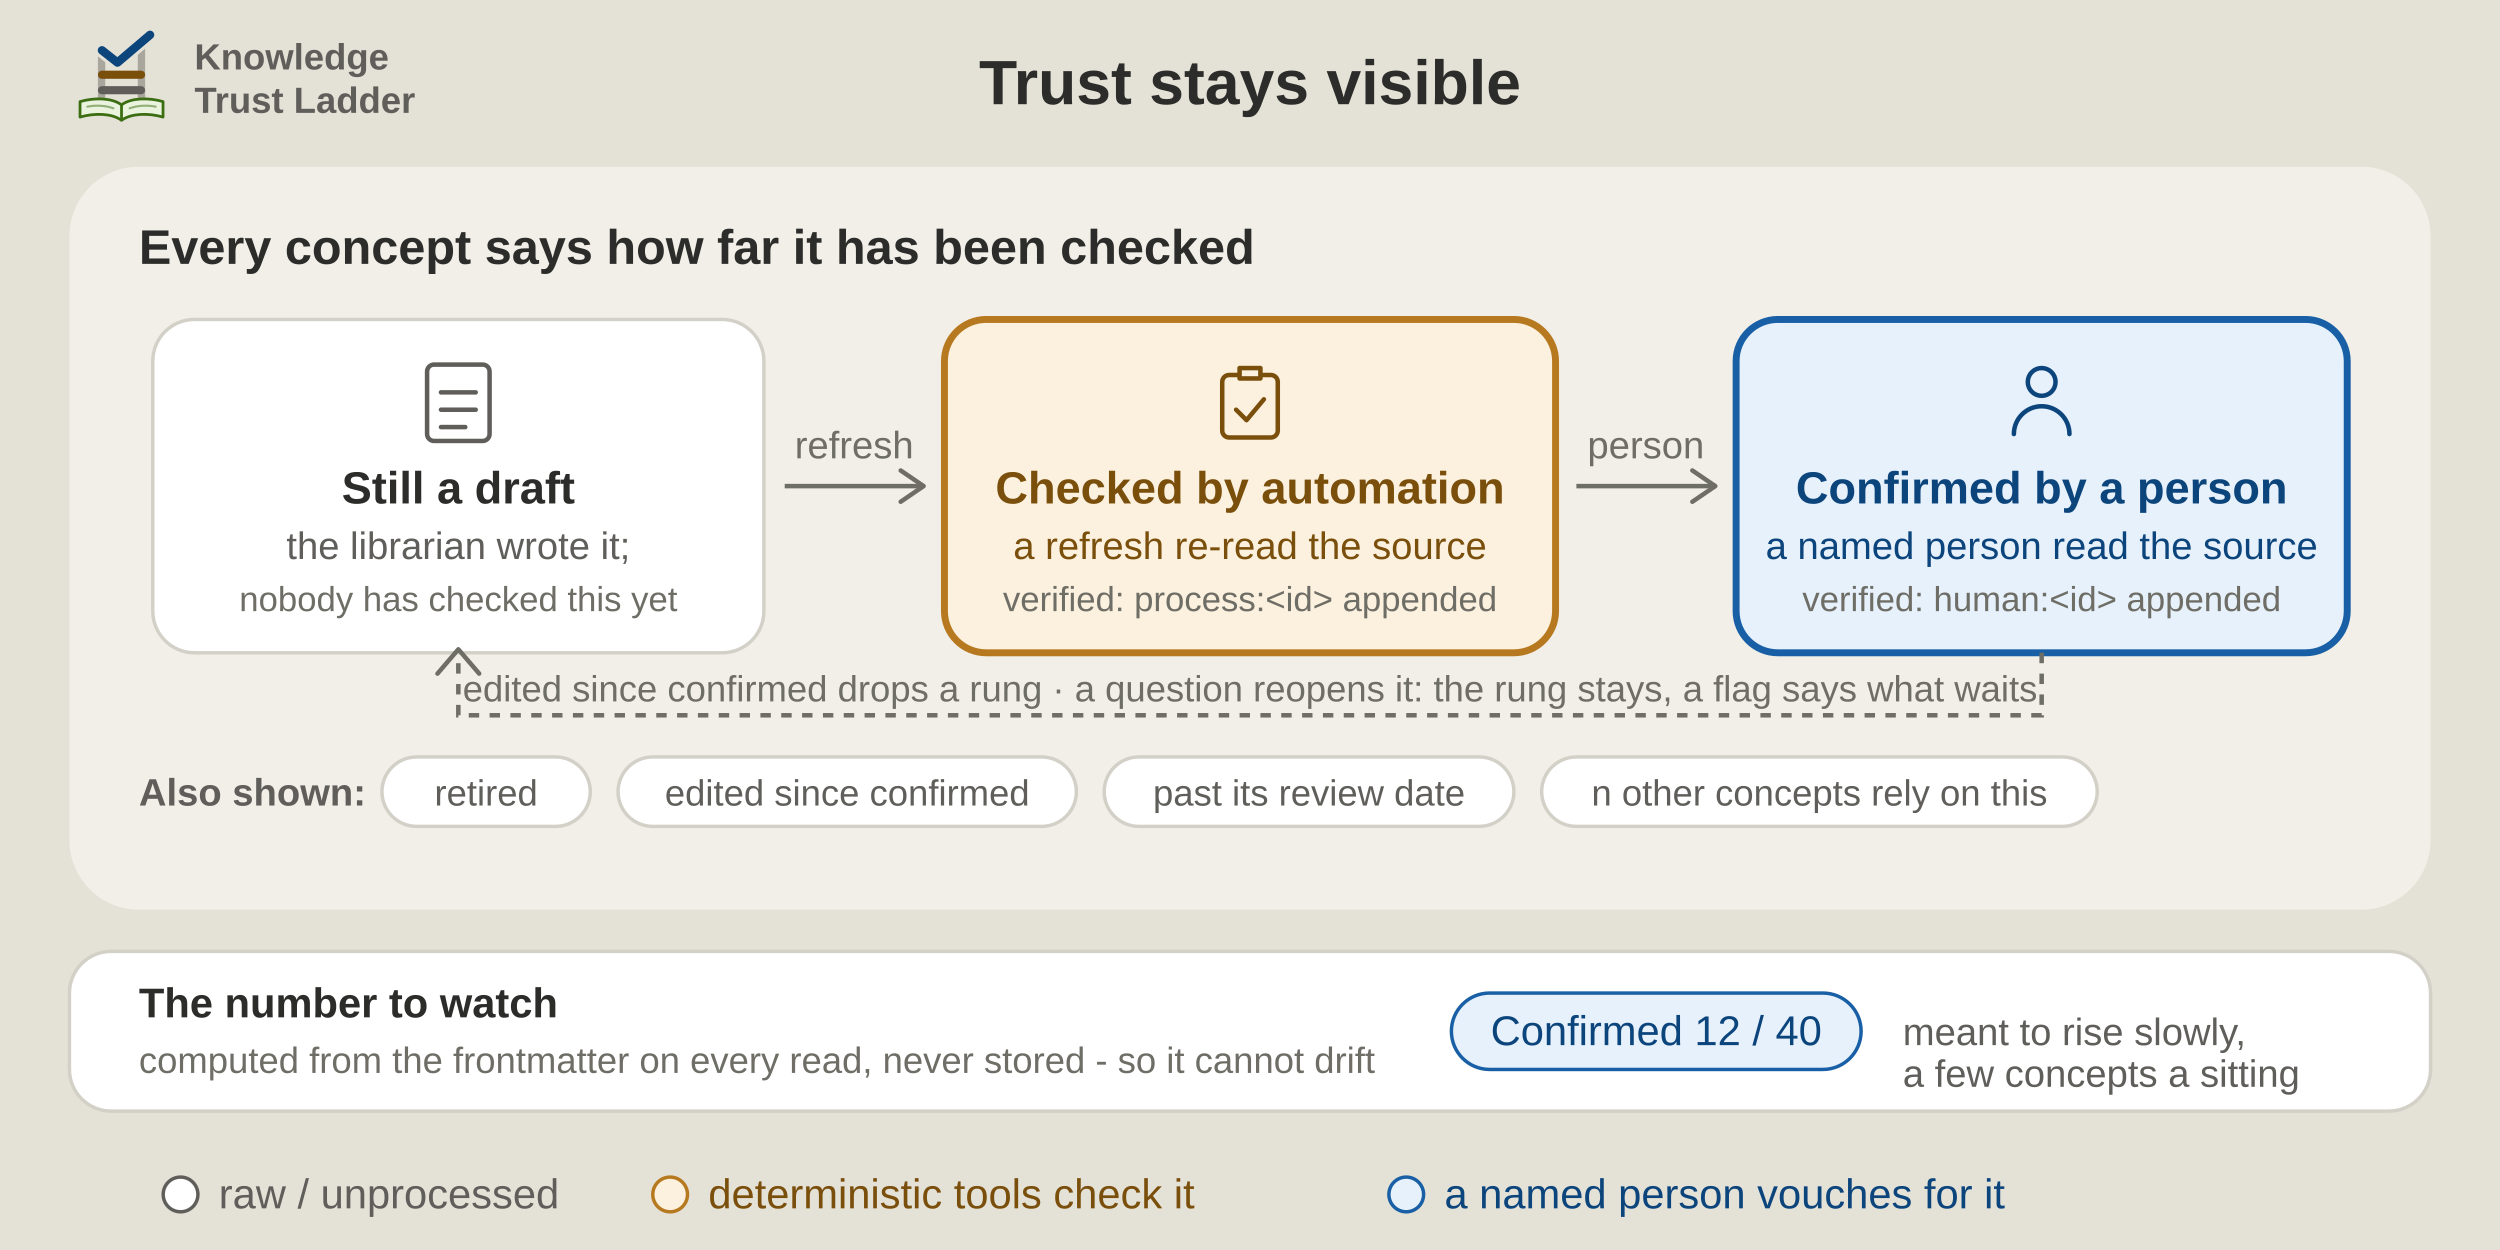
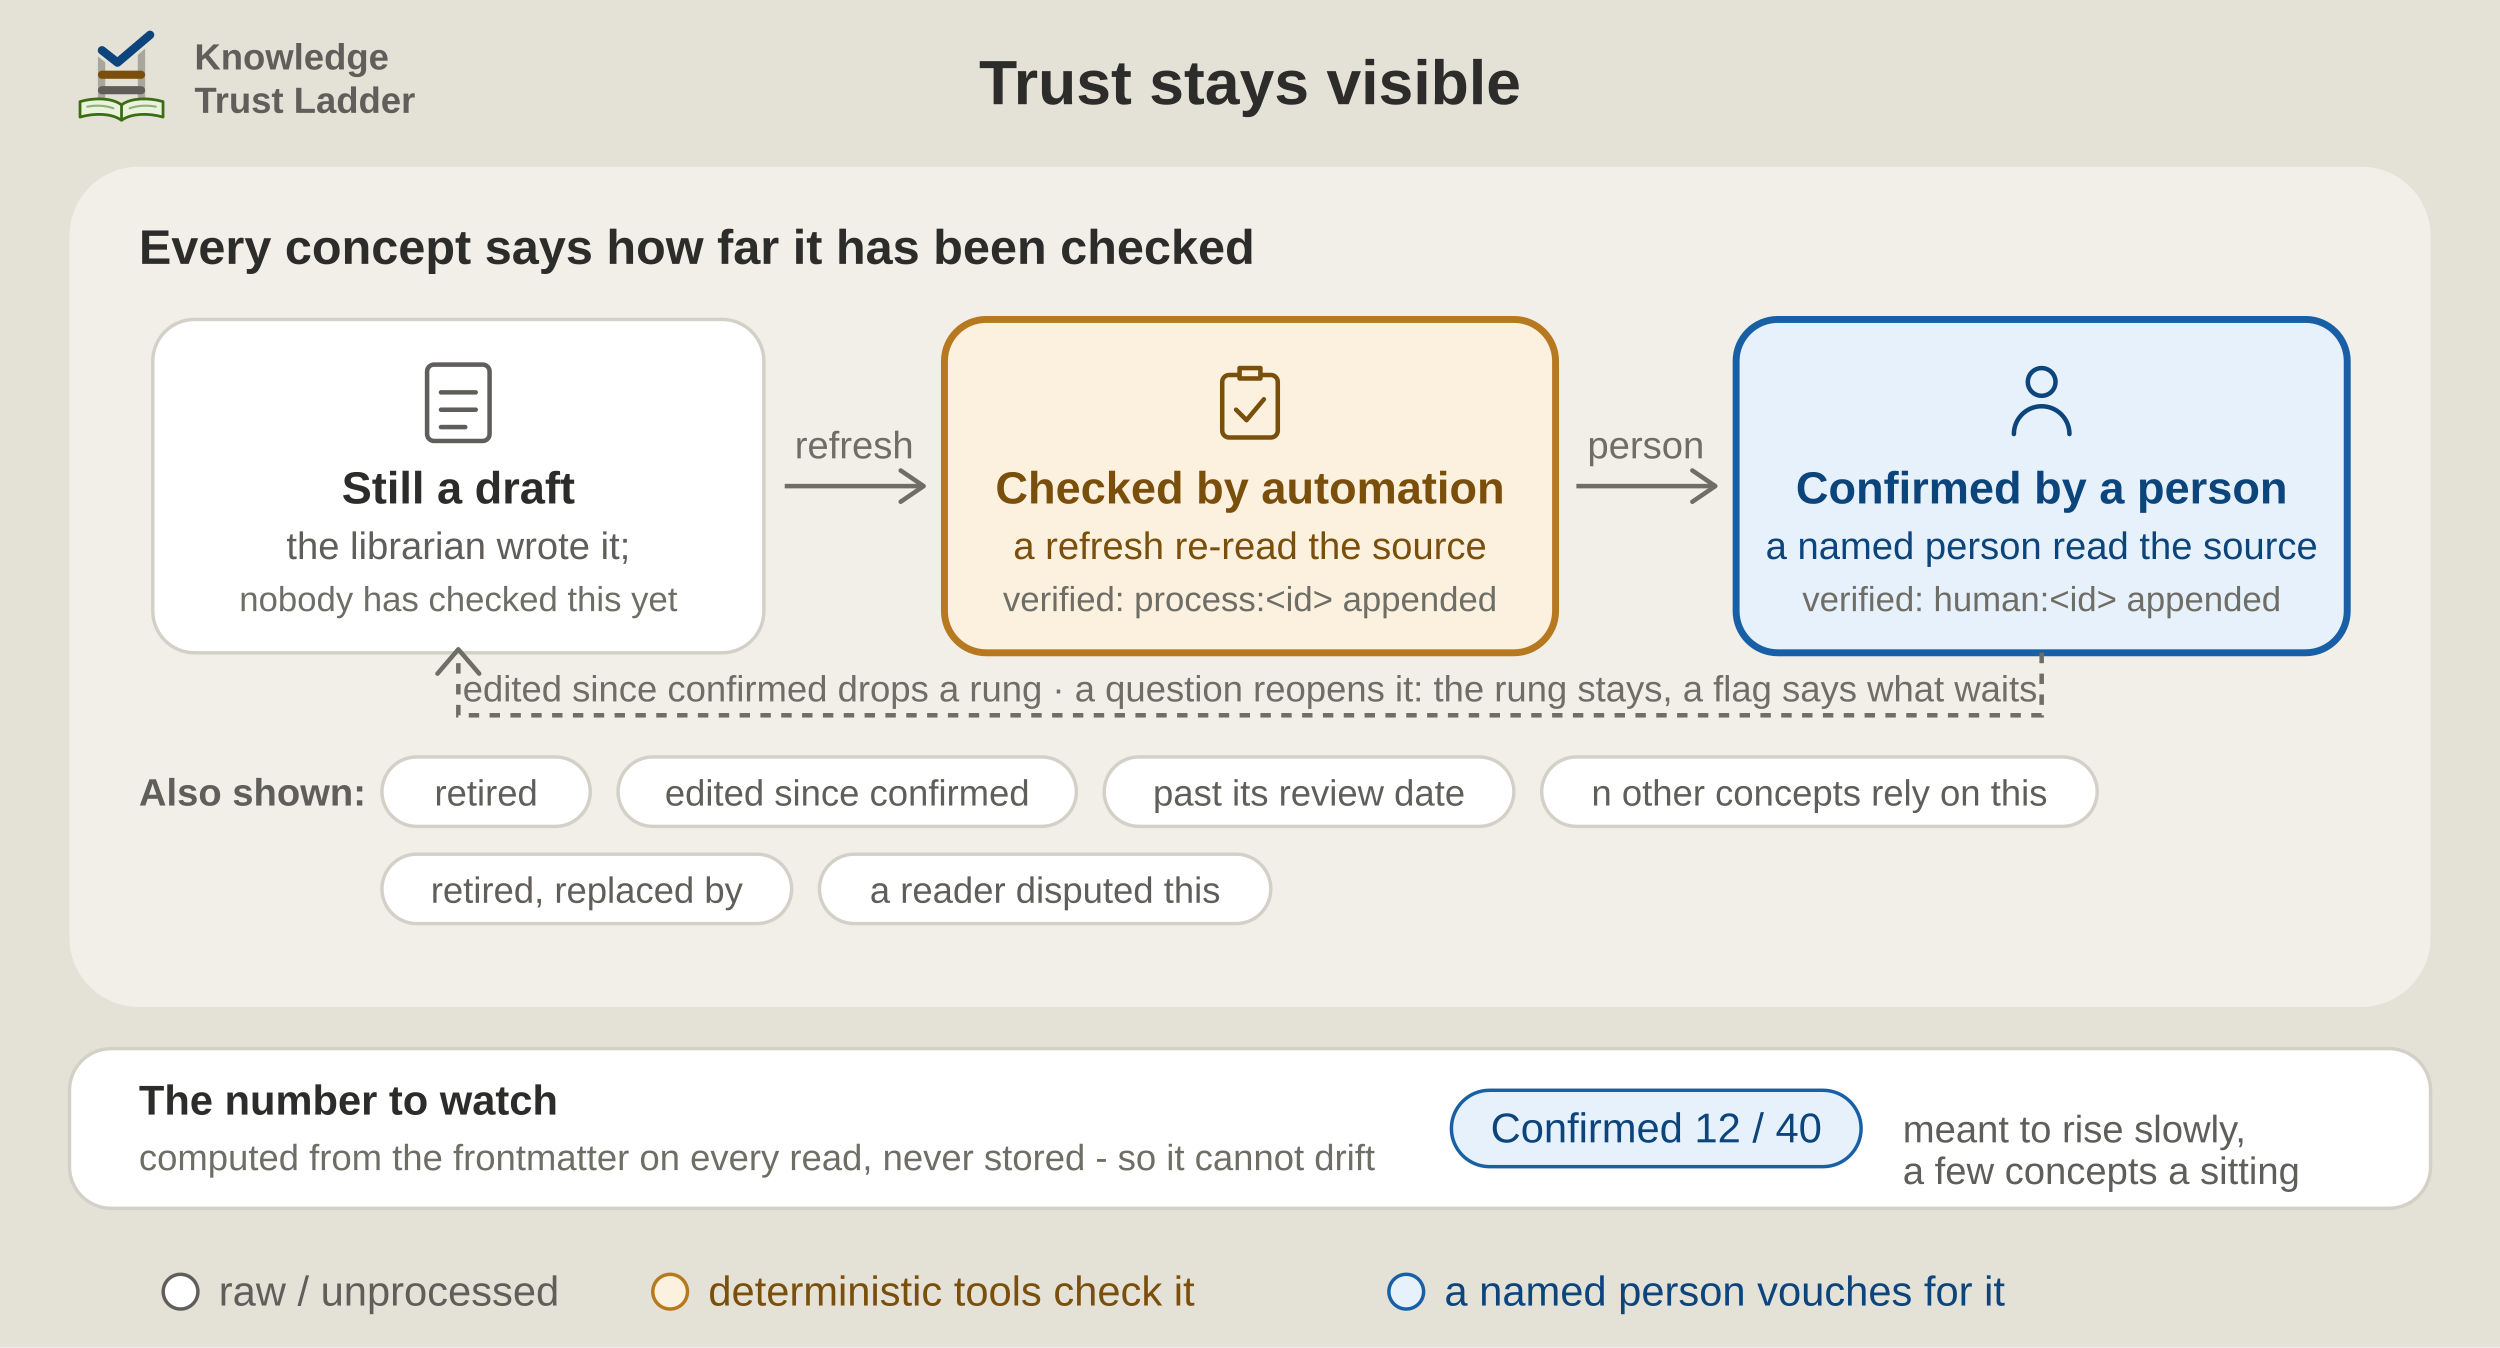
- <svg xmlns="http://www.w3.org/2000/svg" width="720" height="360" viewBox="0 0 720 360" role="img" aria-labelledby="t d">
-   <rect width="720" height="360" fill="#E4E1D7" />
+ <svg xmlns="http://www.w3.org/2000/svg" width="720" height="388" viewBox="0 0 720 388" role="img" aria-labelledby="t d">
+   <rect width="720" height="388" fill="#E4E1D7" />
  <g transform="translate(20,7) scale(0.46875)">
    <rect x="17.5" y="12" width="4.5" height="38" rx="2.25" fill="#A8A69D" />
    <rect x="42" y="12" width="4.5" height="38" rx="2.25" fill="#A8A69D" />
    <rect x="17.5" y="38" width="29" height="5" rx="2.5" fill="#5F5E5A" />
    <rect x="17.5" y="28.5" width="29" height="5" rx="2.5" fill="#7A4E0B" />
    <path d="M20 16 L29.5 23.5 L49.5 6.5" fill="none" stroke="#E4E1D7" stroke-width="9" stroke-linecap="round" stroke-linejoin="round" />
    <path d="M20 16 L29.5 23.5 L49.5 6.5" fill="none" stroke="#0C447C" stroke-width="5.2" stroke-linecap="round" stroke-linejoin="round" />
    <path d="M32 49.5 C26 45 15 45 6.5 47.5 v9.5 C15 54.5 26 54.5 32 59 C38 54.5 49 54.5 57.5 57 v-9.5 C49 45 38 45 32 49.5 z" fill="#EAF3DE" stroke="#3B6D11" stroke-width="1.7" stroke-linejoin="round" />
    <line x1="32" y1="49.5" x2="32" y2="59" stroke="#3B6D11" stroke-width="1.7" />
    <path d="M11 50.6 C16 49.6 22 49.8 27 51.6 M37 51.6 C42 49.8 48 49.6 53 50.6" fill="none" stroke="#3B6D11" stroke-opacity=".5" stroke-width="1.3" stroke-linecap="round" />
  </g>
  <text x="56" y="20" font-family="Arial, sans-serif" font-size="10.5" font-weight="700" fill="#5F5E5A">Knowledge</text>
  <text x="56" y="32.5" font-family="Arial, sans-serif" font-size="10.5" font-weight="700" fill="#5F5E5A">Trust Ladder</text>
  <text x="360.0" y="30" text-anchor="middle" font-family="Arial, sans-serif" font-size="18" font-weight="700" fill="#2C2C2A">Trust stays visible</text>
-   <rect x="20" y="48" width="680" height="214" rx="20" fill="#F1EFE8" />
+   <rect x="20" y="48" width="680" height="242" rx="20" fill="#F1EFE8" />
  <text x="40" y="76" font-family="Arial, sans-serif" font-size="14" font-weight="700" fill="#2C2C2A">Every concept says how far it has been checked</text>
  <rect x="44" y="92" width="176" height="96" rx="12" fill="#ffffff" stroke="#D3D1C7" stroke-width="1" />
  <g transform="translate(132,116)" stroke="#5F5E5A" stroke-width="1.3" fill="none" stroke-linecap="round" stroke-linejoin="round">
    <rect x="-9" y="-11" width="18" height="22" rx="2" />
    <line x1="-5" y1="-3" x2="5" y2="-3" />
    <line x1="-5" y1="2" x2="5" y2="2" />
    <line x1="-5" y1="7" x2="2" y2="7" />
  </g>
  <text x="132" y="145" text-anchor="middle" font-family="Arial, sans-serif" font-size="13" font-weight="700" fill="#2C2C2A">Still a draft</text>
  <text x="132" y="161" text-anchor="middle" font-family="Arial, sans-serif" font-size="11" fill="#5F5E5A">the librarian wrote it;</text>
  <text x="132" y="176" text-anchor="middle" font-family="Arial, sans-serif" font-size="10" fill="#6E6D66">nobody has checked this yet</text>
  <rect x="272" y="92" width="176" height="96" rx="12" fill="#FBF1DE" stroke="#B7791F" stroke-width="2" />
  <g transform="translate(360,116)" stroke="#7A4E0B" stroke-width="1.3" fill="none" stroke-linecap="round" stroke-linejoin="round">
    <rect x="-8" y="-8" width="16" height="18" rx="2" />
    <path d="M-3 -10 h6 v3 h-6 z" fill="#FBF1DE" />
    <path d="M-4 2 l3 3 l5 -6" />
  </g>
  <text x="360" y="145" text-anchor="middle" font-family="Arial, sans-serif" font-size="13" font-weight="700" fill="#7A4E0B">Checked by automation</text>
  <text x="360" y="161" text-anchor="middle" font-family="Arial, sans-serif" font-size="11" fill="#7A4E0B">a refresh re-read the source</text>
  <text x="360" y="176" text-anchor="middle" font-family="Arial, sans-serif" font-size="10" fill="#6E6D66">verified: process:&lt;id&gt; appended</text>
  <rect x="500" y="92" width="176" height="96" rx="12" fill="#E6F1FB" stroke="#185FA5" stroke-width="2" />
  <g transform="translate(588,116)" stroke="#0C447C" stroke-width="1.3" fill="none" stroke-linecap="round" stroke-linejoin="round">
    <circle cx="0" cy="-6" r="4" />
    <path d="M-8 9 a8 8 0 0 1 16 0" />
  </g>
  <text x="588" y="145" text-anchor="middle" font-family="Arial, sans-serif" font-size="13" font-weight="700" fill="#0C447C">Confirmed by a person</text>
  <text x="588" y="161" text-anchor="middle" font-family="Arial, sans-serif" font-size="11" fill="#0C447C">a named person read the source</text>
  <text x="588" y="176" text-anchor="middle" font-family="Arial, sans-serif" font-size="10" fill="#6E6D66">verified: human:&lt;id&gt; appended</text>
  <line x1="226" y1="140" x2="266" y2="140" stroke="#6E6D66" stroke-width="1.3" />
  <path d="M259.4 144.5 L266 140 L259.4 135.5" fill="none" stroke="#6E6D66" stroke-width="1.3" stroke-linecap="round" stroke-linejoin="round" />
  <text x="246.0" y="132.0" text-anchor="middle" font-family="Arial, sans-serif" font-size="11" fill="#6E6D66">refresh</text>
  <line x1="454" y1="140" x2="494" y2="140" stroke="#6E6D66" stroke-width="1.3" />
  <path d="M487.4 144.5 L494 140 L487.4 135.5" fill="none" stroke="#6E6D66" stroke-width="1.3" stroke-linecap="round" stroke-linejoin="round" />
  <text x="474.0" y="132.0" text-anchor="middle" font-family="Arial, sans-serif" font-size="11" fill="#6E6D66">person</text>
  <path d="M588 188 v18 h-456 v-18" fill="none" stroke="#6E6D66" stroke-width="1.3" stroke-dasharray="3 3" />
  <path d="M126 194 L132 187 L138 194" fill="none" stroke="#6E6D66" stroke-width="1.3" stroke-linecap="round" stroke-linejoin="round" />
  <text x="360" y="202" text-anchor="middle" font-family="Arial, sans-serif" font-size="10.5" fill="#6E6D66">edited since confirmed drops a rung · a question reopens it: the rung stays, a flag says what waits</text>
  <text x="40" y="232" font-family="Arial, sans-serif" font-size="11" font-weight="700" fill="#5F5E5A">Also shown:</text>
  <rect x="110" y="218" width="60" height="20" rx="10.0" fill="#ffffff" stroke="#D3D1C7" stroke-width="1" />
  <text x="140.0" y="232.0" text-anchor="middle" font-family="Arial, sans-serif" font-size="10.5" fill="#5F5E5A">retired</text>
  <rect x="178" y="218" width="132" height="20" rx="10.0" fill="#ffffff" stroke="#D3D1C7" stroke-width="1" />
  <text x="244.0" y="232.0" text-anchor="middle" font-family="Arial, sans-serif" font-size="10.5" fill="#5F5E5A">edited since confirmed</text>
  <rect x="318" y="218" width="118" height="20" rx="10.0" fill="#ffffff" stroke="#D3D1C7" stroke-width="1" />
  <text x="377.0" y="232.0" text-anchor="middle" font-family="Arial, sans-serif" font-size="10.5" fill="#5F5E5A">past its review date</text>
  <rect x="444" y="218" width="160" height="20" rx="10.0" fill="#ffffff" stroke="#D3D1C7" stroke-width="1" />
  <text x="524.0" y="232.0" text-anchor="middle" font-family="Arial, sans-serif" font-size="10.5" fill="#5F5E5A">n other concepts rely on this</text>
-   <rect x="20" y="274" width="680" height="46" rx="12" fill="#ffffff" stroke="#D3D1C7" stroke-width="1" />
-   <text x="40" y="293" font-family="Arial, sans-serif" font-size="12" font-weight="700" fill="#2C2C2A">The number to watch</text>
-   <text x="40" y="309" font-family="Arial, sans-serif" font-size="10.5" fill="#6E6D66">computed from the frontmatter on every read, never stored - so it cannot drift</text>
-   <rect x="418" y="286" width="118" height="22" rx="11.0" fill="#E6F1FB" stroke="#185FA5" stroke-width="1" />
-   <text x="477.0" y="301.0" text-anchor="middle" font-family="Arial, sans-serif" font-size="12" fill="#0C447C">Confirmed 12 / 40</text>
-   <text x="548" y="301" font-family="Arial, sans-serif" font-size="11" fill="#5F5E5A">meant to rise slowly,</text>
-   <text x="548" y="313" font-family="Arial, sans-serif" font-size="11" fill="#5F5E5A">a few concepts a sitting</text>
-   <circle cx="52" cy="344" r="5" fill="#ffffff" stroke="#5F5E5A" stroke-width="1" />
-   <text x="63" y="348" font-family="Arial, sans-serif" font-size="12" fill="#5F5E5A">raw / unprocessed</text>
-   <circle cx="193" cy="344" r="5" fill="#FBF1DE" stroke="#B7791F" stroke-width="1" />
-   <text x="204" y="348" font-family="Arial, sans-serif" font-size="12" fill="#7A4E0B">deterministic tools check it</text>
-   <circle cx="405" cy="344" r="5" fill="#E6F1FB" stroke="#185FA5" stroke-width="1" />
-   <text x="416" y="348" font-family="Arial, sans-serif" font-size="12" fill="#0C447C">a named person vouches for it</text>
+   <rect x="110" y="246" width="118" height="20" rx="10.0" fill="#ffffff" stroke="#D3D1C7" stroke-width="1" />
+   <text x="169.0" y="260.0" text-anchor="middle" font-family="Arial, sans-serif" font-size="10.5" fill="#5F5E5A">retired, replaced by</text>
+   <rect x="236" y="246" width="130" height="20" rx="10.0" fill="#ffffff" stroke="#D3D1C7" stroke-width="1" />
+   <text x="301.0" y="260.0" text-anchor="middle" font-family="Arial, sans-serif" font-size="10.5" fill="#5F5E5A">a reader disputed this</text>
+   <rect x="20" y="302" width="680" height="46" rx="12" fill="#ffffff" stroke="#D3D1C7" stroke-width="1" />
+   <text x="40" y="321" font-family="Arial, sans-serif" font-size="12" font-weight="700" fill="#2C2C2A">The number to watch</text>
+   <text x="40" y="337" font-family="Arial, sans-serif" font-size="10.5" fill="#6E6D66">computed from the frontmatter on every read, never stored - so it cannot drift</text>
+   <rect x="418" y="314" width="118" height="22" rx="11.0" fill="#E6F1FB" stroke="#185FA5" stroke-width="1" />
+   <text x="477.0" y="329.0" text-anchor="middle" font-family="Arial, sans-serif" font-size="12" fill="#0C447C">Confirmed 12 / 40</text>
+   <text x="548" y="329" font-family="Arial, sans-serif" font-size="11" fill="#5F5E5A">meant to rise slowly,</text>
+   <text x="548" y="341" font-family="Arial, sans-serif" font-size="11" fill="#5F5E5A">a few concepts a sitting</text>
+   <circle cx="52" cy="372" r="5" fill="#ffffff" stroke="#5F5E5A" stroke-width="1" />
+   <text x="63" y="376" font-family="Arial, sans-serif" font-size="12" fill="#5F5E5A">raw / unprocessed</text>
+   <circle cx="193" cy="372" r="5" fill="#FBF1DE" stroke="#B7791F" stroke-width="1" />
+   <text x="204" y="376" font-family="Arial, sans-serif" font-size="12" fill="#7A4E0B">deterministic tools check it</text>
+   <circle cx="405" cy="372" r="5" fill="#E6F1FB" stroke="#185FA5" stroke-width="1" />
+   <text x="416" y="376" font-family="Arial, sans-serif" font-size="12" fill="#0C447C">a named person vouches for it</text>
</svg>
